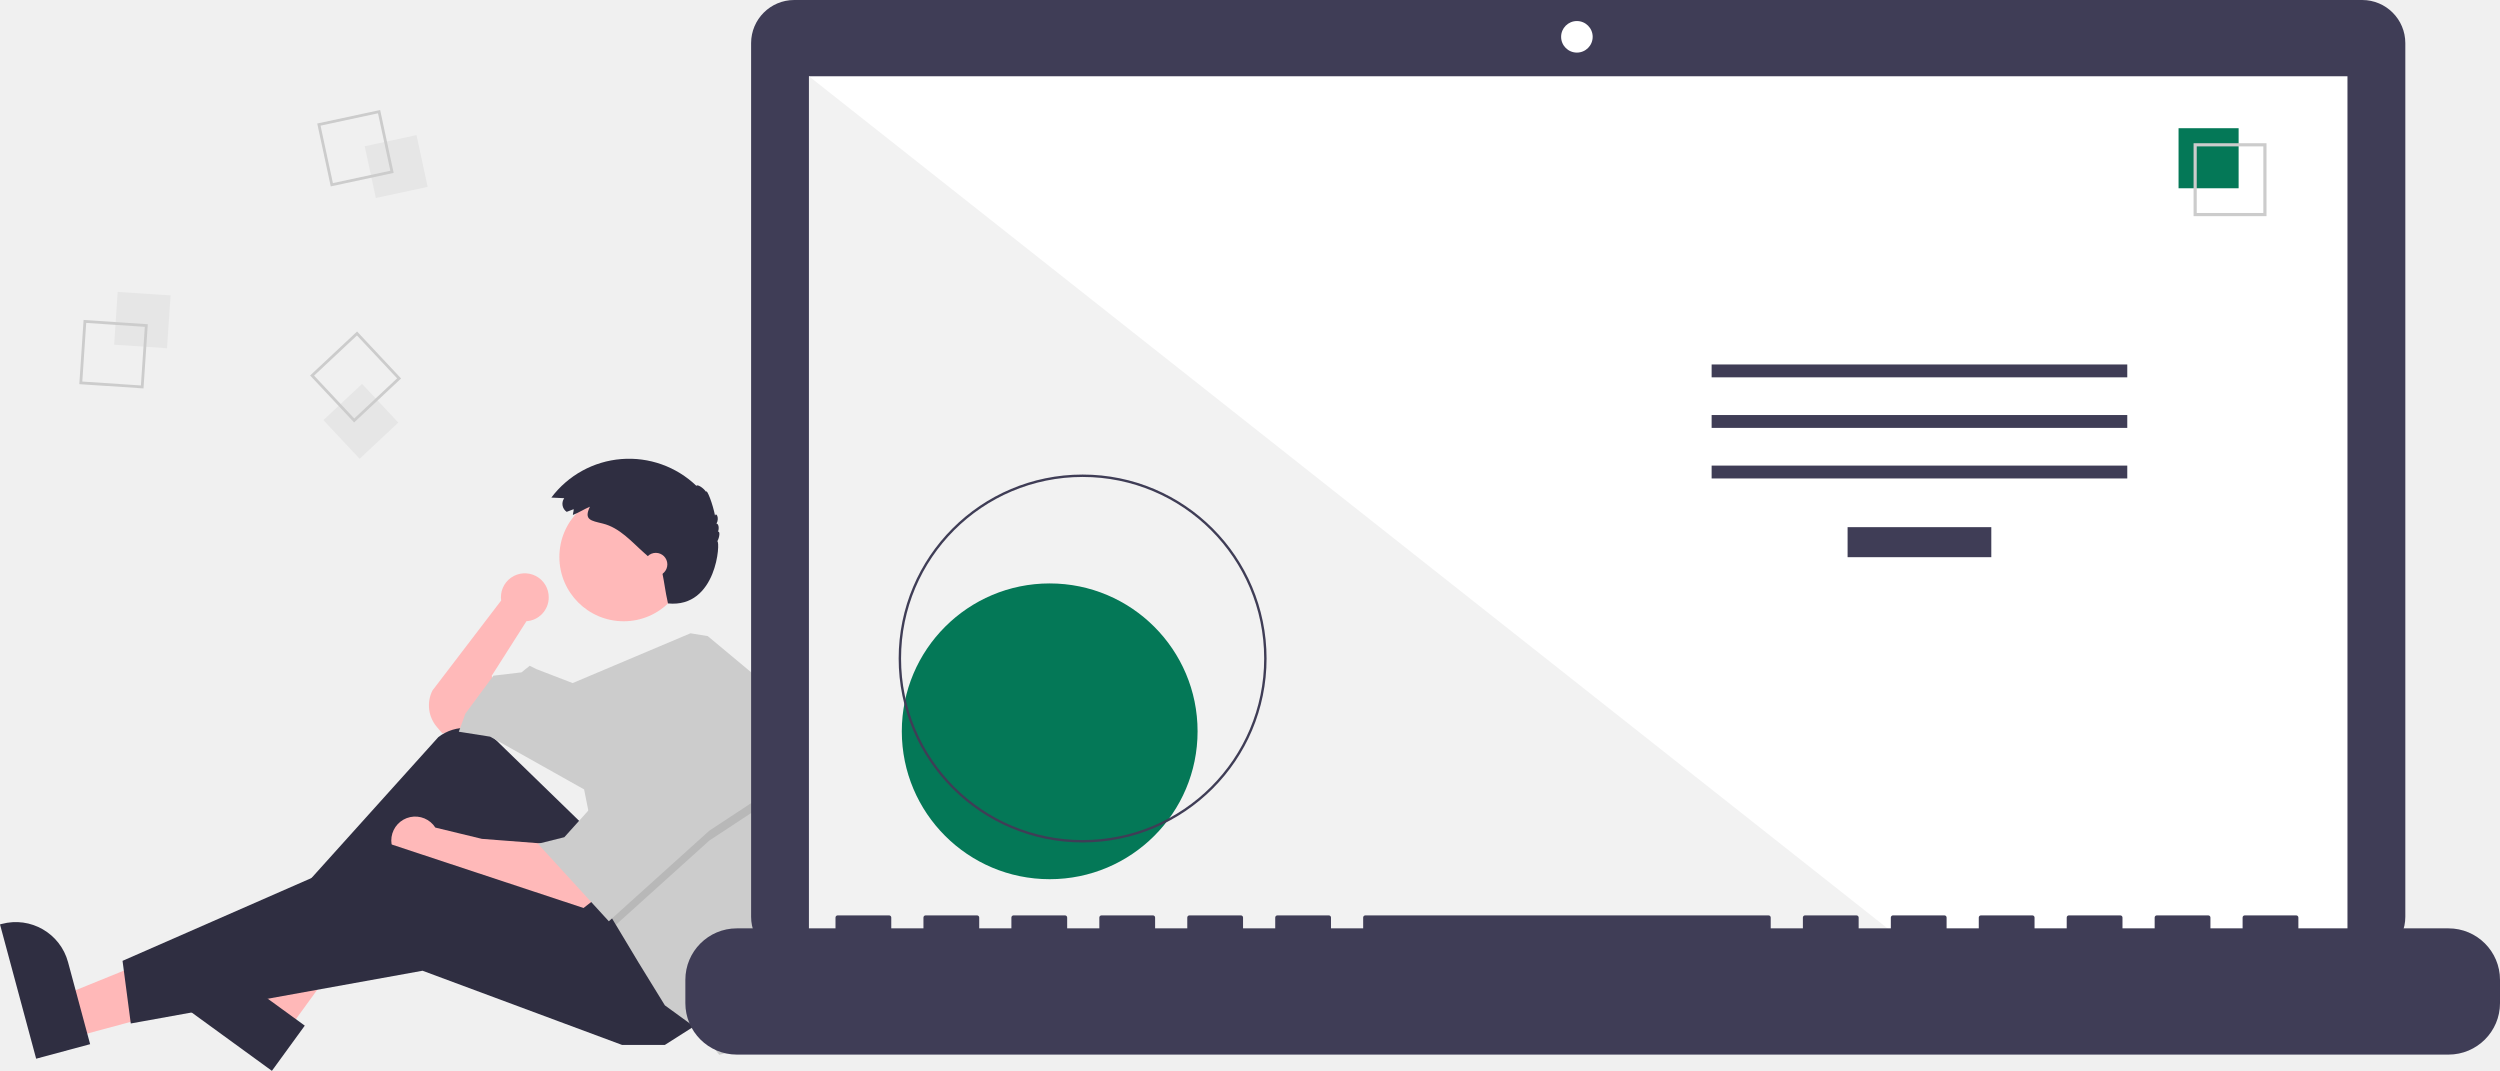
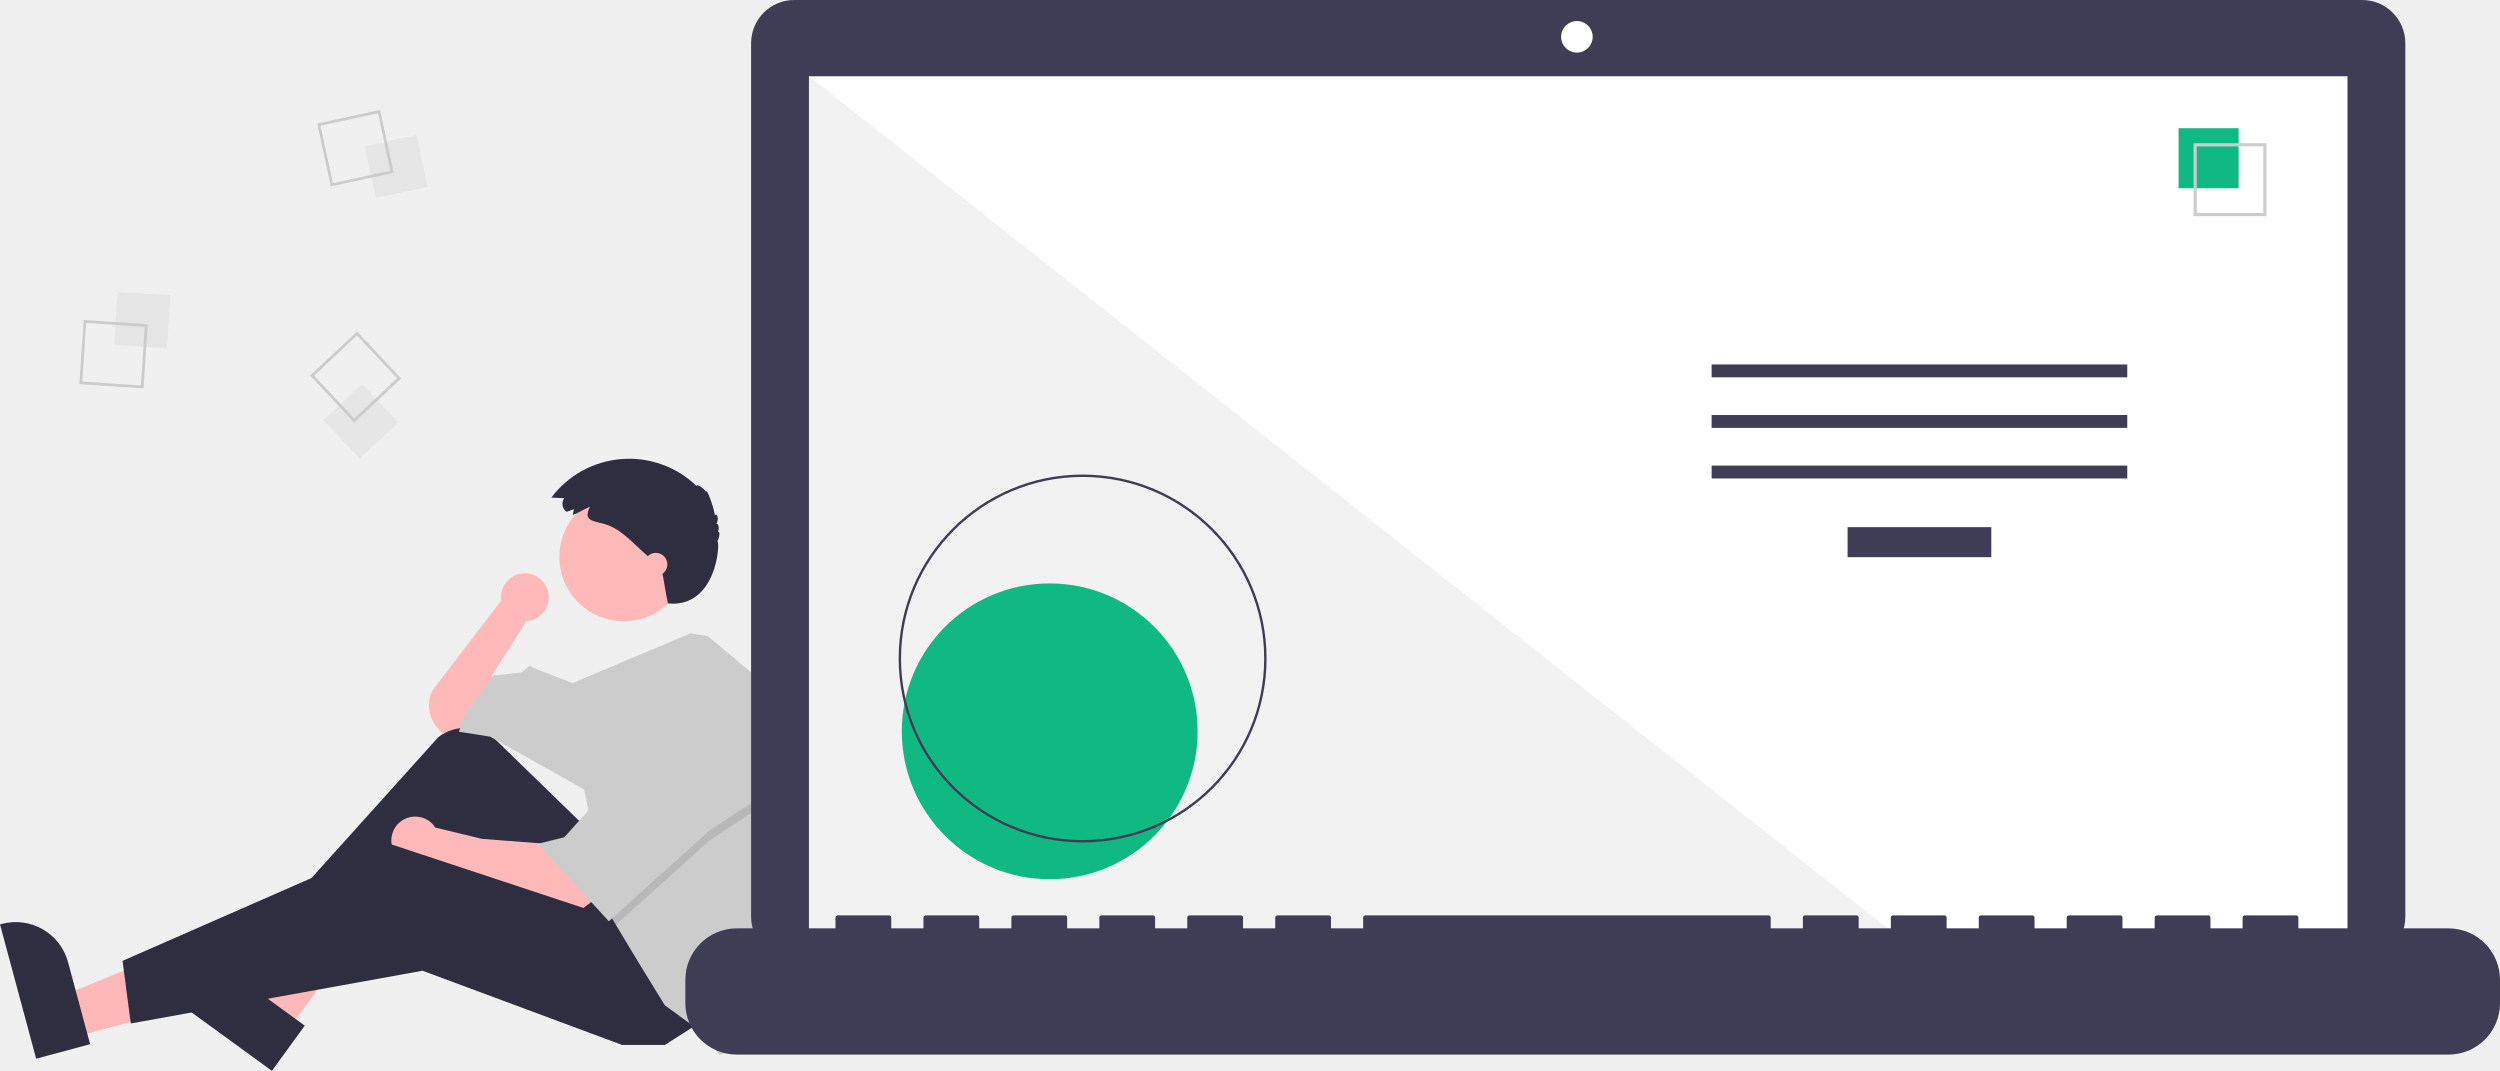
<svg xmlns="http://www.w3.org/2000/svg" id="ba230943-1bdb-4bd0-9561-c7824586c7f7" data-name="Layer 1" width="1019.484" height="436.681" viewBox="0 0 1019.484 436.681">
  <path d="M314.028,475.274a9.751,9.751,0,1,0-19.407,1.282l-28.014,36.686a13.583,13.583,0,0,0,1.836,14.914l2.198,2.564,10.083-2.017,11.428-10.083L290.806,507.192l14.117-22.183-.018-.016A9.743,9.743,0,0,0,314.028,475.274Z" transform="translate(-90.2579 -231.6594)" fill="#ffb9b9" />
  <polygon points="30.041 422.968 25.468 405.984 88.8 380.265 95.549 405.331 30.041 422.968" fill="#ffb8b8" />
  <path d="M105.002,663.391,90.258,608.629l.693-.187a22.075,22.075,0,0,1,27.054,15.575l0.0.001L127.01,657.466Z" transform="translate(-90.2579 -231.6594)" fill="#2f2e41" />
  <polygon points="117.278 420.254 103.054 409.91 136.185 350.121 157.179 365.388 117.278 420.254" fill="#ffb8b8" />
  <path d="M201.137,668.341,155.271,634.985l.422-.58a22.075,22.075,0,0,1,30.835-4.87l.001.001L214.542,649.908Z" transform="translate(-90.2579 -231.6594)" fill="#2f2e41" />
  <path d="M328.45,568.364l-35.795-34.773a18.076,18.076,0,0,0-23.668-1.322L201.401,607.352l6.05,9.411L271.984,573.069l43.694,57.139,41.678-20.838Z" transform="translate(-90.2579 -231.6594)" fill="#2f2e41" />
  <path d="M312.989,575.758l-26.217-2.017-18.986-4.603a9.753,9.753,0,1,0-1.85,12.656l-.003.014,11.428,4.706,49.072,16.806,6.05-4.706Z" transform="translate(-90.2579 -231.6594)" fill="#ffb9b9" />
  <polygon points="285.92 416.699 271.131 426.11 253.653 426.11 172.315 395.86 53.332 417.371 49.971 391.826 158.871 344.099 254.326 375.693 285.92 416.699" fill="#2f2e41" />
  <circle cx="254.326" cy="227.132" r="26.217" fill="#ffb9b9" />
  <path d="M412.417,563.463a150.631,150.631,0,0,1-7.388,46.592l-1.963,6.037-9.411,43.022-10.083,2.689-7.394-9.411-14.789-10.755L350.634,624.158,341.411,608.791l-2.877-4.8-10.083-50.416-38.317-21.511-12.772-2.017,2.689-7.394,11.428-15.461L302.906,505.847l3.361-2.689,2.689,1.344,14.823,5.71,48.057-20.304,7.031,1.15L403.067,511.225A150.499,150.499,0,0,1,412.417,563.463Z" transform="translate(-90.2579 -231.6594)" fill="#ccc" />
  <polygon points="314.825 325.949 289.281 342.754 251.153 377.131 248.276 372.332 240.209 331.999 242.226 331.999 263.065 293.683 314.825 325.949" opacity="0.1" style="isolation:isolate" />
  <polygon points="263.065 289.649 242.226 327.965 230.126 341.41 219.371 344.099 248.276 375.693 289.281 338.721 314.825 321.915 263.065 289.649" fill="#ccc" />
  <path d="M324.193,439.299l-2.841,1.093a3.965,3.965,0,0,1-1.06-5.507q.023-.034.047-.067l-5.249-.246a39.637,39.637,0,0,1,59.173-4.77c.239-.823,2.844.778,3.908,2.402.357-1.339,2.8,5.135,3.664,9.712.4-1.524,1.938.936.591,3.297.854-.125,1.239,2.059.578,3.276.934-.439.777,2.169-.236,3.911,1.333-.118-.114,27.331-20.114,25.331-1.392-6.397-1-6-2.64-14.226-.763-.81-1.599-1.548-2.433-2.284l-4.513-3.983c-5.247-4.632-10.021-10.348-17.011-12.08-4.804-1.19-7.841-1.458-5.223-6.872-2.365.987-4.574,2.455-6.961,3.372C323.905,440.902,324.239,440.055,324.193,439.299Z" transform="translate(-90.2579 -231.6594)" fill="#2f2e41" />
  <circle cx="267.434" cy="230.157" r="4.706" fill="#ffb9b9" />
  <rect x="137.514" y="351.376" width="21.61" height="21.61" transform="translate(-313.1754 254.4458) rotate(-86.18992)" fill="#e6e6e6" style="isolation:isolate" />
  <path d="M124.344,362.131l26.183,1.744-1.744,26.183-26.183-1.744Zm24.969,2.806-23.906-1.592-1.592,23.906,23.906,1.592Z" transform="translate(-90.2579 -231.6594)" fill="#ccc" />
  <rect x="241.009" y="288.772" width="21.61" height="21.61" transform="translate(-147.5724 -172.0746) rotate(-12.12675)" fill="#e6e6e6" style="isolation:isolate" />
  <path d="M245.278,276.51l5.513,25.655-25.655,5.513-5.513-25.655Zm4.157,24.779-5.033-23.424-23.424,5.033,5.033,23.424Z" transform="translate(-90.2579 -231.6594)" fill="#ccc" />
  <rect x="226.603" y="392.674" width="21.61" height="21.61" transform="translate(-301.9456 39.64172) rotate(-43.12712)" fill="#e6e6e6" style="isolation:isolate" />
  <path d="M253.815,385.997,234.663,403.935l-17.939-19.152,19.152-17.939Zm-19.099,16.326,17.486-16.379-16.379-17.486-17.486,16.379Z" transform="translate(-90.2579 -231.6594)" fill="#ccc" />
  <path d="M1053.535,231.659H414.152a17.598,17.598,0,0,0-17.599,17.598v356.252a17.599,17.599,0,0,0,17.599,17.599H1053.535a17.599,17.599,0,0,0,17.599-17.599V249.258a17.599,17.599,0,0,0-17.599-17.598Z" transform="translate(-90.2579 -231.6594)" fill="#3f3d56" />
  <rect x="329.89" y="31.101" width="627.391" height="353.913" fill="#fff" />
  <circle cx="643.049" cy="15.014" r="6.435" fill="#fff" />
  <polygon points="777.858 385.015 329.89 385.015 329.89 31.102 777.858 385.015" fill="#f2f2f2" style="isolation:isolate" />
-   <circle cx="428.058" cy="298.224" r="60.307" fill="#047857" />
+   <circle cx="428.058" cy="298.224" r="60.307" fill="#10b981" />
  <path d="M531.741,575.21a75.016,75.016,0,1,1,75.016-75.016A75.016,75.016,0,0,1,531.741,575.21Zm0-149.051A74.035,74.035,0,1,0,605.776,500.194a74.035,74.035,0,0,0-74.035-74.035Z" transform="translate(-90.2579 -231.6594)" fill="#3f3d56" />
  <rect x="753.437" y="214.97" width="58.605" height="12.246" fill="#3f3d56" />
  <rect x="697.991" y="148.627" width="169.497" height="5.248" fill="#3f3d56" />
  <rect x="697.991" y="169.246" width="169.497" height="5.248" fill="#3f3d56" />
  <rect x="697.991" y="189.866" width="169.497" height="5.248" fill="#3f3d56" />
-   <rect x="888.401" y="52.282" width="24.492" height="24.492" fill="#047857" />
+   <rect x="888.401" y="52.282" width="24.492" height="24.492" fill="#10b981" />
  <path d="M1014.522,319.804h-29.74v-29.74h29.74Zm-28.447-1.293h27.154V291.357H986.075Z" transform="translate(-90.2579 -231.6594)" fill="#ccc" />
  <path d="M1088.749,610.239h-61.229v-4.412a.875.875,0,0,0-.875-.875h-20.993a.875.875,0,0,0-.875.875v4.412H991.657v-4.412a.875.875,0,0,0-.875-.875H969.789a.875.875,0,0,0-.875.875h0v4.412H955.794v-4.412a.875.875,0,0,0-.875-.875h-20.993a.875.875,0,0,0-.875.875h0v4.412H919.931v-4.412a.875.875,0,0,0-.875-.875H898.064a.875.875,0,0,0-.875.875v4.412H884.068v-4.412a.875.875,0,0,0-.875-.875H862.201a.875.875,0,0,0-.875.875h0v4.412H848.205v-4.412a.875.875,0,0,0-.875-.875H826.338a.875.875,0,0,0-.875.875h0v4.412H812.343v-4.412a.875.875,0,0,0-.875-.875H647.023a.875.875,0,0,0-.875.875h0v4.412H633.028v-4.412a.875.875,0,0,0-.875-.875H611.161a.875.875,0,0,0-.875.875h0v4.412h-13.121v-4.412a.875.875,0,0,0-.875-.875h-20.993a.875.875,0,0,0-.875.875h0v4.412H561.302v-4.412a.875.875,0,0,0-.875-.875H539.435a.875.875,0,0,0-.875.875h0v4.412H525.44v-4.412a.875.875,0,0,0-.875-.875H503.572a.875.875,0,0,0-.875.875h0v4.412h-13.121v-4.412a.875.875,0,0,0-.875-.875H467.709a.875.875,0,0,0-.875.875v4.412H453.714v-4.412a.875.875,0,0,0-.875-.875H431.846a.875.875,0,0,0-.875.875h0v4.412H390.735A20.993,20.993,0,0,0,369.742,631.232v9.492A20.993,20.993,0,0,0,390.735,661.717h698.014a20.993,20.993,0,0,0,20.993-20.993V631.232A20.993,20.993,0,0,0,1088.749,610.239Z" transform="translate(-90.2579 -231.6594)" fill="#3f3d56" />
</svg>
